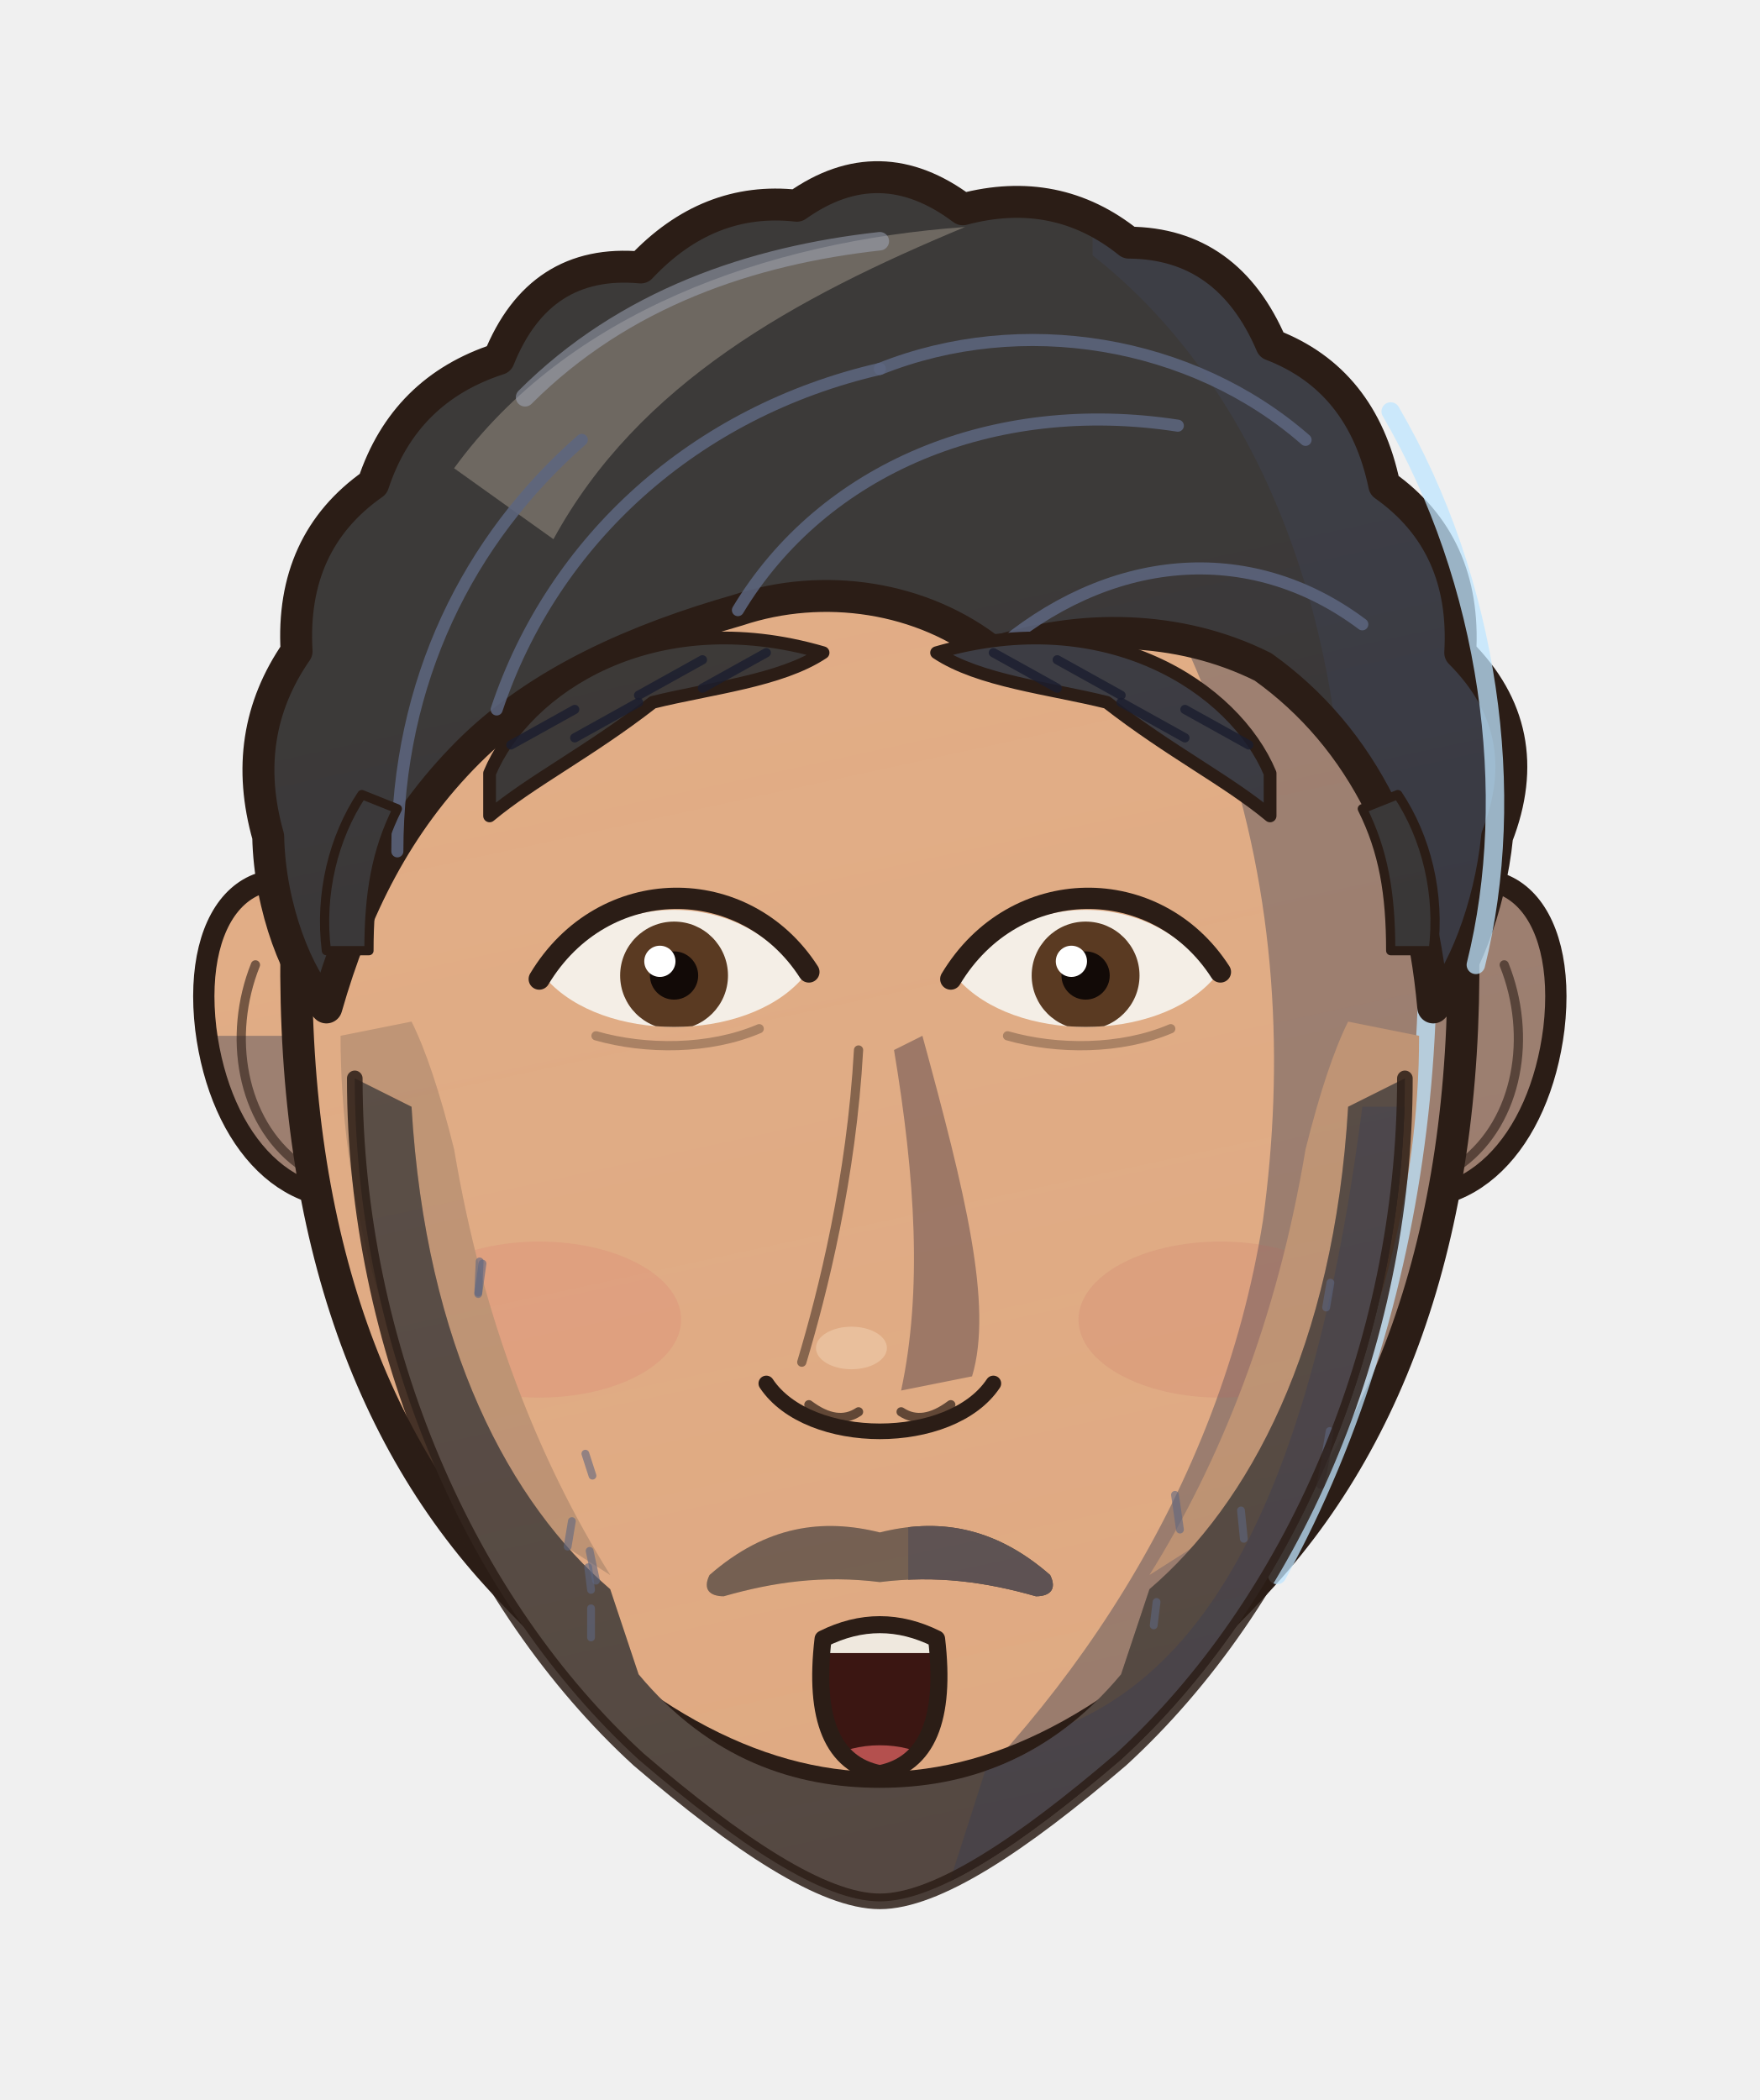
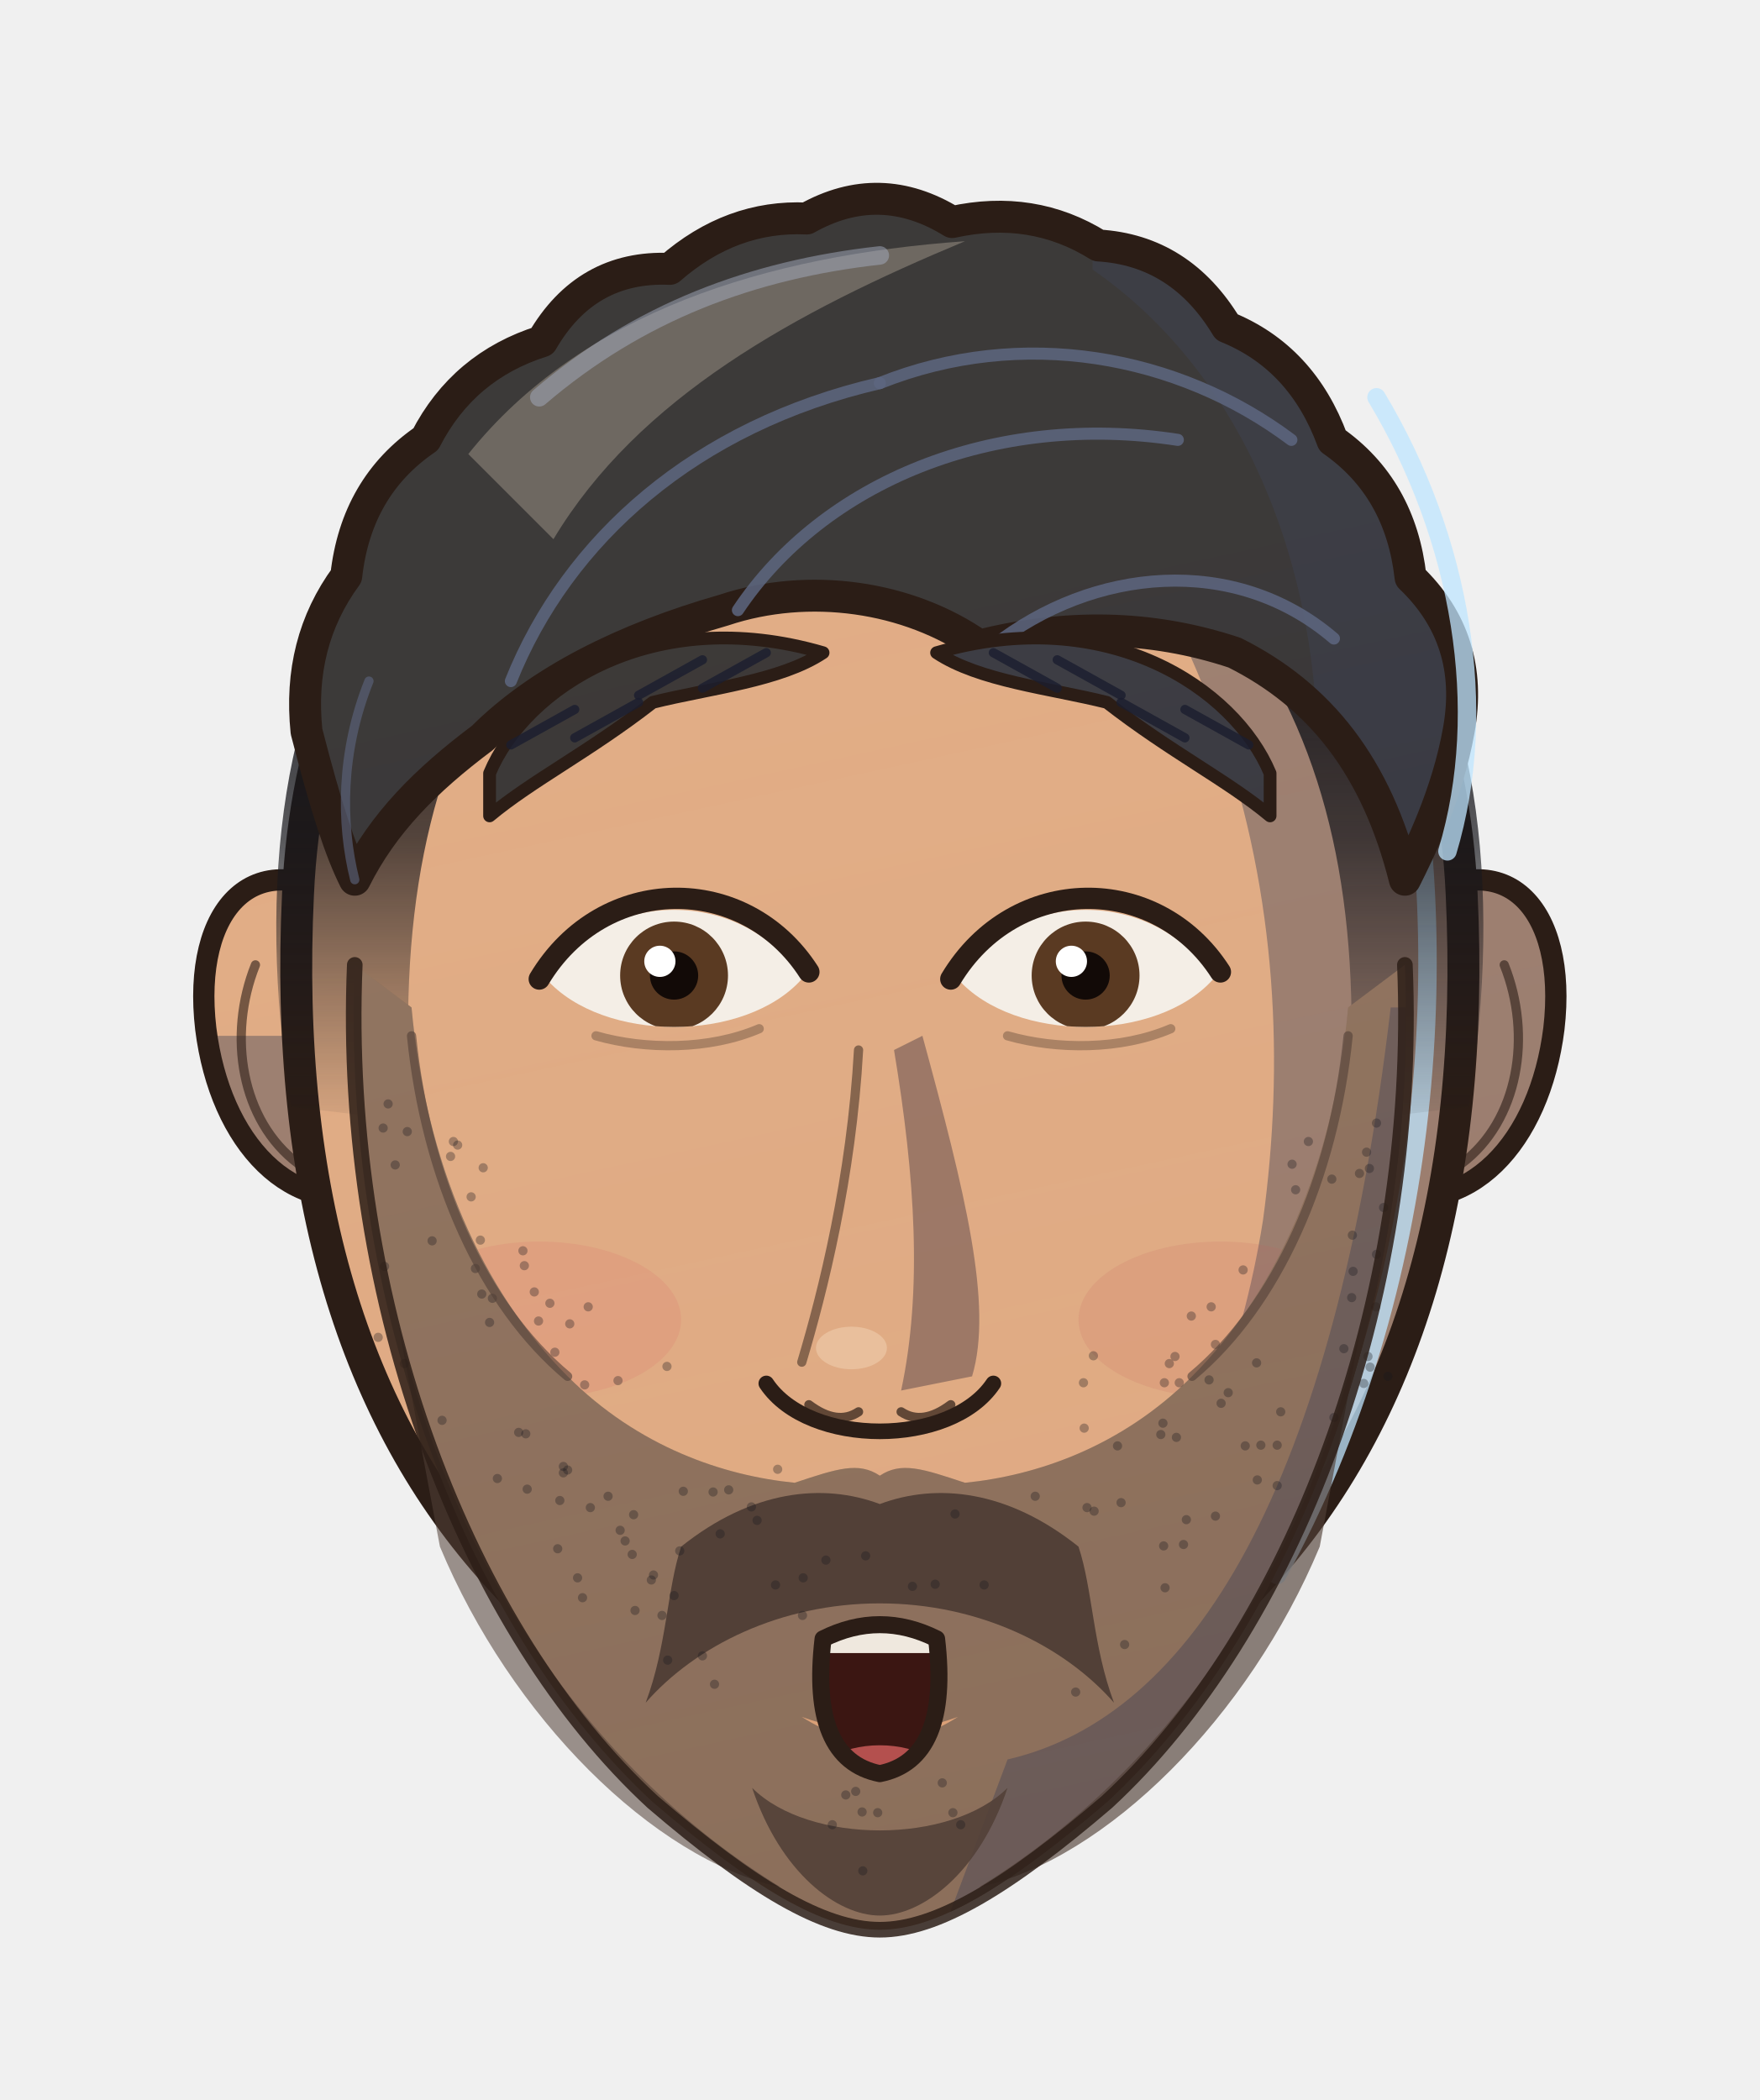
<svg xmlns="http://www.w3.org/2000/svg" viewBox="176 4 248 296" width="248" height="296">
  <defs>
    <linearGradient id="form" gradientUnits="userSpaceOnUse" x1="170" y1="120" x2="470" y2="1500">
      <stop offset="0" stop-color="#fff1d6" stop-opacity="0.16" />
      <stop offset="0.45" stop-color="#fff1d6" stop-opacity="0" />
      <stop offset="1" stop-color="#0b1030" stop-opacity="0.18" />
    </linearGradient>
+     <linearGradient id="fade" x1="0" y1="0" x2="0" y2="1">
+       <stop offset="0" stop-color="#17171c" stop-opacity="1" />
+       <stop offset="0.5" stop-color="#17171c" stop-opacity="0.7" />
+       <stop offset="1" stop-color="#17171c" stop-opacity="0.05" />
+     </linearGradient>
    <clipPath id="c1">
      <path d="M226,132 C212,122 203,132 205,149 C207,165 217,176 230,172 Z" />
    </clipPath>
    <clipPath id="c2">
      <path d="M 374,132 C 388,122 397,132 395,149 C 393,165 383,176 370,172 Z" />
    </clipPath>
    <clipPath id="c3">
      <path d="M300,50 C352,50 380,86 382,130 C384,172 374,204 354,226 C336,246 318,256 300,256 C282,256 264,246 246,226 C226,204 216,172 218,130 C220,86 248,50 300,50 Z" />
    </clipPath>
    <clipPath id="c4">
-       <path d="M213.8,121.9 Q209.7,107.5 217.8,95.8 Q216.9,80.4 228.6,72.2 Q233.0,58.9 246.3,54.6 Q252.0,40.4 266.3,41.7 Q275.8,31.6 288.3,33.0 Q300.0,24.7 311.7,33.5 Q324.9,30.0 335.1,38.2 Q349.1,38.3 355.2,52.6 Q368.0,57.5 371.1,72.4 Q382.7,80.6 381.8,96.0 Q392.8,107.0 387.0,121.9 C386,132 382,142 378,146 C376,124 368,108 354,98 C342,92 328,92 316,96 C306,88 292,86 280,90 C266,94 252,100 242,110 C232,120 226,132 222,146 C218,142 214,132 213.8,121.9 Z" />
+       <path d="M219.2,107.1 Q217.9,94.6 224.8,85.2 Q226.2,72.6 236.0,65.9 Q241.3,55.6 252.4,52.1 Q258.6,41.4 270.4,41.9 Q279.1,34.3 289.7,34.8 Q300.0,29.0 310.2,35.3 Q321.5,32.8 330.8,38.6 Q342.4,39.3 348.9,50.1 Q359.5,54.4 363.8,66.1 Q373.4,72.8 374.8,85.4 Q383.9,94.1 381.6,106.9 C380,116 376,124 374,128 C370,112 362,102 350,96 C338,92 326,92 314,95 C304,88 290,86 278,90 C264,94 252,100 244,108 C236,114 230,120 226,128 C224,124 222,118 219.2,107.1 Z" />
    </clipPath>
    <clipPath id="c5">
-       <path d="M222,138 C221,130 223,122 227,116 L232,118 C229,124 228,130 228,138 Z" />
+       <path d="M245,113 C250,101 268,89 292,96 C286,100 276,101 268,103 C259,110 251,114 245,119 Z" />
    </clipPath>
    <clipPath id="c6">
-       <path d="M 378,138 C 379,130 377,122 373,116 L 368,118 C 371,124 372,130 372,138 Z" />
+       <path d="M 355,113 C 350,101 332,89 308,96 C 314,100 324,101 332,103 C 341,110 349,114 355,119 Z" />
    </clipPath>
    <clipPath id="c7">
-       <path d="M245,113 C250,101 268,89 292,96 C286,100 276,101 268,103 C259,110 251,114 245,119 Z" />
+       <path d="M253,142 C261,129 281,129 289,142 C281,151.0 261,151.0 253,142 Z" />
    </clipPath>
    <clipPath id="c8">
-       <path d="M 355,113 C 350,101 332,89 308,96 C 314,100 324,101 332,103 C 341,110 349,114 355,119 Z" />
+       <path d="M311,142 C319,129 339,129 347,142 C339,151.0 319,151.0 311,142 Z" />
    </clipPath>
    <clipPath id="c9">
-       <path d="M253,142 C261,129 281,129 289,142 C281,151.0 261,151.0 253,142 Z" />
+       <path d="M226,140 C224,188 242,234 268,258 C282,270 292,276 300,276 C308,276 318,270 332,258 C358,234 376,188 374,140 L366,146 C364,168 356,186 344,198 C334,208 322,212 312,213 C306,211 303,210 300,212 C297,210 294,211 288,213 C278,212 266,208 256,198 C244,186 236,168 234,146 Z" />
    </clipPath>
    <clipPath id="c10">
-       <path d="M311,142 C319,129 339,129 347,142 C339,151.0 319,151.0 311,142 Z" />
-     </clipPath>
-     <clipPath id="c11">
      <path d="M292,235 Q300,231 308,235 Q310,252 300,254 Q290,252 292,235 Z" />
-     </clipPath>
-     <clipPath id="c12">
-       <path d="M224,150 C224,172 230,194 240,212 L262,226 C252,210 244,190 240,166 C238,158 236,152 234,148 Z" />
-     </clipPath>
-     <clipPath id="c13">
-       <path d="M 376,150 C 376,172 370,194 360,212 L 338,226 C 348,210 356,190 360,166 C 362,158 364,152 366,148 Z" />
-     </clipPath>
-     <clipPath id="c14">
-       <path d="M226,156 C226,194 242,230 266,252 C280,264 292,272 300,272 C308,272 320,264 334,252 C358,230 374,194 374,156 L366,160 C364,194 352,216 338,228 L334,240 C324,252 312,256 300,256 C288,256 276,252 266,240 L262,228 C248,216 236,194 234,160 Z" />
-     </clipPath>
-     <clipPath id="c15">
-       <path d="M276,226 C284,219 292,218 300,220 C308,218 316,219 324,226 C325,228 324,229 322,229 C315,227 308,226 300,227 C292,226 285,227 278,229 C276,229 275,228 276,226 Z" />
    </clipPath>
  </defs>
  <rect x="200" y="290" width="200" height="40" fill="none" />
  <path d="M226,132 C212,122 203,132 205,149 C207,165 217,176 230,172 Z" fill="#dba077" />
  <g clip-path="url(#c1)">
    <path d="M190,150 L240,150 L240,190 L190,190 Z" fill="#8c6c5f" />
    <rect x="0" y="0" width="600" height="1400" fill="url(#form)" />
  </g>
  <path d="M226,132 C212,122 203,132 205,149 C207,165 217,176 230,172 Z" fill="none" stroke="#2b1d16" stroke-width="3.0" stroke-linejoin="round" />
  <path d="M 374,132 C 388,122 397,132 395,149 C 393,165 383,176 370,172 Z" fill="#dba077" />
  <g clip-path="url(#c2)">
    <path d="M360,110 L410,110 L410,190 L360,190 Z" fill="#8c6c5f" />
    <rect x="0" y="0" width="600" height="1400" fill="url(#form)" />
  </g>
  <path d="M 374,132 C 388,122 397,132 395,149 C 393,165 383,176 370,172 Z" fill="none" stroke="#2b1d16" stroke-width="3.0" stroke-linejoin="round" />
  <path d="M212,140 C208,150 210,162 218,168" fill="none" stroke="#2b1d16" stroke-width="1.3" stroke-linecap="round" stroke-linejoin="round" opacity="0.6" />
  <path d="M388,140 C392,150 390,162 382,168" fill="none" stroke="#2b1d16" stroke-width="1.3" stroke-linecap="round" stroke-linejoin="round" opacity="0.6" />
  <path d="M300,50 C352,50 380,86 382,130 C384,172 374,204 354,226 C336,246 318,256 300,256 C282,256 264,246 246,226 C226,204 216,172 218,130 C220,86 248,50 300,50 Z" fill="#dba077" />
  <g clip-path="url(#c3)">
    <path d="M300,40 C356,46 386,86 384,130 C384,174 372,210 352,232 C334,254 316,266 300,268 C326,246 348,214 354,176 C360,132 350,82 300,40 Z" fill="#8c6c5f" />
    <path d="M246,96 C252,78 266,66 284,62 C270,74 262,90 258,108 Z" fill="#e6b894" opacity="0.85" />
    <rect x="0" y="0" width="600" height="1400" fill="url(#form)" />
  </g>
  <path d="M300,50 C352,50 380,86 382,130 C384,172 374,204 354,226 C336,246 318,256 300,256 C282,256 264,246 246,226 C226,204 216,172 218,130 C220,86 248,50 300,50 Z" fill="none" stroke="#2b1d16" stroke-width="4.5" stroke-linejoin="round" />
  <path d="M372,96 C382,136 378,186 356,226" fill="none" stroke="#bfe6ff" stroke-width="2.6" stroke-linecap="round" opacity="0.75" />
  <ellipse cx="252" cy="190" rx="20" ry="11" fill="#d9706a" opacity="0.18" />
  <ellipse cx="348" cy="190" rx="20" ry="11" fill="#c0605e" opacity="0.15" />
-   <path d="M213.8,121.9 Q209.7,107.5 217.8,95.8 Q216.9,80.4 228.6,72.2 Q233.0,58.9 246.3,54.6 Q252.0,40.4 266.3,41.7 Q275.8,31.6 288.3,33.0 Q300.0,24.7 311.7,33.5 Q324.9,30.0 335.1,38.2 Q349.1,38.3 355.2,52.6 Q368.0,57.5 371.1,72.4 Q382.7,80.6 381.8,96.0 Q392.8,107.0 387.0,121.9 C386,132 382,142 378,146 C376,124 368,108 354,98 C342,92 328,92 316,96 C306,88 292,86 280,90 C266,94 252,100 242,110 C232,120 226,132 222,146 C218,142 214,132 213.8,121.9 Z" fill="#17171c" />
+   <path d="M217,160 C212,128 216,100 230,82 L248,94 C236,112 232,134 234,162 Z" fill="url(#fade)" />
+   <path d="M 383,160 C 388,128 384,100 370,82 L 352,94 C 364,112 368,134 366,162 Z" fill="url(#fade)" />
+   <path d="M219.2,107.1 Q217.9,94.6 224.8,85.2 Q226.2,72.6 236.0,65.9 Q241.3,55.6 252.4,52.1 Q258.6,41.4 270.4,41.9 Q279.1,34.3 289.7,34.8 Q300.0,29.0 310.2,35.3 Q321.5,32.8 330.8,38.6 Q342.4,39.3 348.9,50.1 Q359.5,54.4 363.8,66.1 Q373.4,72.8 374.8,85.4 Q383.9,94.1 381.6,106.9 C380,116 376,124 374,128 C370,112 362,102 350,96 C338,92 326,92 314,95 C304,88 290,86 278,90 C264,94 252,100 244,108 C236,114 230,120 226,128 C224,124 222,118 219.2,107.1 Z" fill="#17171c" />
  <g clip-path="url(#c4)">
-     <path d="M330,26 C374,40 396,90 384,148 L364,148 C370,104 358,62 330,40 Z" fill="#181b2a" />
-     <path d="M240,70 C256,48 284,38 312,36 C288,46 266,58 254,80 Z" fill="#5d5854" opacity="0.85" />
-     <rect x="0" y="0" width="600" height="1400" fill="url(#form)" />
-   </g>
-   <path d="M213.8,121.9 Q209.7,107.5 217.8,95.8 Q216.9,80.4 228.6,72.2 Q233.0,58.9 246.3,54.6 Q252.0,40.4 266.3,41.7 Q275.8,31.6 288.3,33.0 Q300.0,24.7 311.7,33.5 Q324.9,30.0 335.1,38.2 Q349.1,38.3 355.2,52.6 Q368.0,57.5 371.1,72.4 Q382.7,80.6 381.8,96.0 Q392.8,107.0 387.0,121.9 C386,132 382,142 378,146 C376,124 368,108 354,98 C342,92 328,92 316,96 C306,88 292,86 280,90 C266,94 252,100 242,110 C232,120 226,132 222,146 C218,142 214,132 213.8,121.9 Z" fill="none" stroke="#2b1d16" stroke-width="4.5" stroke-linejoin="round" />
-   <path d="M372,62 C386,86 390,116 384,140" fill="none" stroke="#bfe6ff" stroke-width="2.6" stroke-linecap="round" opacity="0.75" />
-   <path d="M246,104 C254,80 274,62 300,56" fill="none" stroke="#5d6680" stroke-width="1.7" stroke-linecap="round" stroke-linejoin="round" opacity="0.85" />
-   <path d="M280,90 C292,70 316,60 342,64" fill="none" stroke="#5d6680" stroke-width="1.7" stroke-linecap="round" stroke-linejoin="round" opacity="0.85" />
-   <path d="M316,96 C332,82 352,80 368,92" fill="none" stroke="#5d6680" stroke-width="1.7" stroke-linecap="round" stroke-linejoin="round" opacity="0.85" />
-   <path d="M232,124 C232,100 242,80 258,66" fill="none" stroke="#5d6680" stroke-width="1.7" stroke-linecap="round" stroke-linejoin="round" opacity="0.85" />
-   <path d="M300,56 C320,48 344,52 360,66" fill="none" stroke="#5d6680" stroke-width="1.7" stroke-linecap="round" stroke-linejoin="round" opacity="0.85" />
-   <path d="M250,60 C264,46 282,40 300,38" fill="none" stroke="#a3abc0" stroke-width="2.6" stroke-linecap="round" stroke-linejoin="round" opacity="0.5" />
-   <path d="M222,138 C221,130 223,122 227,116 L232,118 C229,124 228,130 228,138 Z" fill="#17171c" />
+     <path d="M330,28 C372,40 392,86 380,130 L360,130 C366,96 356,60 330,42 Z" fill="#181b2a" />
+     <path d="M242,68 C258,48 284,40 312,38 C288,48 266,60 254,80 Z" fill="#5d5854" opacity="0.85" />
+     <rect x="0" y="0" width="600" height="1400" fill="url(#form)" />
+   </g>
+   <path d="M219.2,107.1 Q217.9,94.6 224.8,85.2 Q226.2,72.6 236.0,65.9 Q241.3,55.6 252.4,52.1 Q258.6,41.4 270.4,41.9 Q279.1,34.3 289.7,34.8 Q300.0,29.0 310.2,35.3 Q321.5,32.8 330.8,38.6 Q342.4,39.3 348.9,50.1 Q359.5,54.4 363.8,66.1 Q373.4,72.8 374.8,85.4 Q383.9,94.1 381.6,106.9 C380,116 376,124 374,128 C370,112 362,102 350,96 C338,92 326,92 314,95 C304,88 290,86 278,90 C264,94 252,100 244,108 C236,114 230,120 226,128 C224,124 222,118 219.2,107.1 Z" fill="none" stroke="#2b1d16" stroke-width="4.5" stroke-linejoin="round" />
+   <path d="M370,60 C382,80 386,104 380,124" fill="none" stroke="#bfe6ff" stroke-width="2.6" stroke-linecap="round" opacity="0.75" />
+   <path d="M248,100 C256,80 274,64 300,58" fill="none" stroke="#5d6680" stroke-width="1.7" stroke-linecap="round" stroke-linejoin="round" opacity="0.85" />
+   <path d="M280,90 C292,72 316,62 342,66" fill="none" stroke="#5d6680" stroke-width="1.7" stroke-linecap="round" stroke-linejoin="round" opacity="0.85" />
+   <path d="M316,95 C330,84 350,82 364,94" fill="none" stroke="#5d6680" stroke-width="1.7" stroke-linecap="round" stroke-linejoin="round" opacity="0.85" />
+   <path d="M300,58 C320,50 342,54 358,66" fill="none" stroke="#5d6680" stroke-width="1.7" stroke-linecap="round" stroke-linejoin="round" opacity="0.85" />
+   <path d="M252,60 C266,48 282,42 300,40" fill="none" stroke="#a3abc0" stroke-width="2.6" stroke-linecap="round" stroke-linejoin="round" opacity="0.5" />
+   <path d="M226,128 C224,120 224,110 228,100" fill="none" stroke="#5d6680" stroke-width="1.3" stroke-linecap="round" stroke-linejoin="round" opacity="0.6" />
+   <path d="M245,113 C250,101 268,89 292,96 C286,100 276,101 268,103 C259,110 251,114 245,119 Z" fill="#18171a" />
  <g clip-path="url(#c5)">
-     <rect x="0" y="0" width="600" height="1400" fill="url(#form)" />
-   </g>
-   <path d="M222,138 C221,130 223,122 227,116 L232,118 C229,124 228,130 228,138 Z" fill="none" stroke="#2b1d16" stroke-width="1.3" stroke-linejoin="round" />
-   <path d="M 378,138 C 379,130 377,122 373,116 L 368,118 C 371,124 372,130 372,138 Z" fill="#17171c" />
-   <g clip-path="url(#c6)">
-     <rect x="0" y="0" width="600" height="1400" fill="url(#form)" />
-   </g>
-   <path d="M 378,138 C 379,130 377,122 373,116 L 368,118 C 371,124 372,130 372,138 Z" fill="none" stroke="#2b1d16" stroke-width="1.3" stroke-linejoin="round" />
-   <path d="M245,113 C250,101 268,89 292,96 C286,100 276,101 268,103 C259,110 251,114 245,119 Z" fill="#18171a" />
-   <g clip-path="url(#c7)">
    <rect x="0" y="0" width="600" height="1400" fill="url(#form)" />
  </g>
  <path d="M245,113 C250,101 268,89 292,96 C286,100 276,101 268,103 C259,110 251,114 245,119 Z" fill="none" stroke="#2b1d16" stroke-width="1.8" stroke-linejoin="round" />
  <path d="M 355,113 C 350,101 332,89 308,96 C 314,100 324,101 332,103 C 341,110 349,114 355,119 Z" fill="#18171a" />
-   <g clip-path="url(#c8)">
+   <g clip-path="url(#c6)">
    <path d="M300,90 L360,90 L360,130 L300,130 Z" fill="#191b28" />
    <rect x="0" y="0" width="600" height="1400" fill="url(#form)" />
  </g>
  <path d="M 355,113 C 350,101 332,89 308,96 C 314,100 324,101 332,103 C 341,110 349,114 355,119 Z" fill="none" stroke="#2b1d16" stroke-width="1.8" stroke-linejoin="round" />
  <path d="M248,109 l9,-5" fill="none" stroke="#1a1d2e" stroke-width="1.3" stroke-linecap="round" stroke-linejoin="round" opacity="0.8" />
  <path d="M257,108 l9,-5" fill="none" stroke="#1a1d2e" stroke-width="1.3" stroke-linecap="round" stroke-linejoin="round" opacity="0.8" />
  <path d="M266,102 l9,-5" fill="none" stroke="#1a1d2e" stroke-width="1.3" stroke-linecap="round" stroke-linejoin="round" opacity="0.8" />
  <path d="M275,101 l9,-5" fill="none" stroke="#1a1d2e" stroke-width="1.3" stroke-linecap="round" stroke-linejoin="round" opacity="0.8" />
  <path d="M352,109 l-9,-5" fill="none" stroke="#1a1d2e" stroke-width="1.3" stroke-linecap="round" stroke-linejoin="round" opacity="0.8" />
  <path d="M343,108 l-9,-5" fill="none" stroke="#1a1d2e" stroke-width="1.3" stroke-linecap="round" stroke-linejoin="round" opacity="0.8" />
  <path d="M334,102 l-9,-5" fill="none" stroke="#1a1d2e" stroke-width="1.3" stroke-linecap="round" stroke-linejoin="round" opacity="0.8" />
  <path d="M325,101 l-9,-5" fill="none" stroke="#1a1d2e" stroke-width="1.3" stroke-linecap="round" stroke-linejoin="round" opacity="0.8" />
  <path d="M253,142 C261,129 281,129 289,142 C281,151.0 261,151.0 253,142 Z" fill="#f4eee6" />
-   <g clip-path="url(#c9)">
+   <g clip-path="url(#c7)">
    <circle cx="271" cy="141.5" r="7.6" fill="#5a3a22" />
    <circle cx="271" cy="141.5" r="3.4" fill="#120a07" />
    <circle cx="269" cy="139.5" r="2.2" fill="#fff" />
    <path d="M251,130 L291,130 L291,131 L251,131 Z" fill="#000" opacity="0.18" />
  </g>
  <path d="M252,142 C261,127 281,127 290,141" fill="none" stroke="#2b1d16" stroke-width="3.0" stroke-linecap="round" stroke-linejoin="round" opacity="1.0" />
  <path d="M260,150.0 C267,152.0 276,152.0 283,149.0" fill="none" stroke="#2b1d16" stroke-width="1.3" stroke-linecap="round" stroke-linejoin="round" opacity="0.3" />
  <path d="M311,142 C319,129 339,129 347,142 C339,151.0 319,151.0 311,142 Z" fill="#f4eee6" />
-   <g clip-path="url(#c10)">
+   <g clip-path="url(#c8)">
    <circle cx="329" cy="141.5" r="7.6" fill="#5a3a22" />
    <circle cx="329" cy="141.5" r="3.4" fill="#120a07" />
    <circle cx="327" cy="139.5" r="2.2" fill="#fff" />
    <path d="M309,130 L349,130 L349,131 L309,131 Z" fill="#000" opacity="0.18" />
  </g>
  <path d="M310,142 C319,127 339,127 348,141" fill="none" stroke="#2b1d16" stroke-width="3.0" stroke-linecap="round" stroke-linejoin="round" opacity="1.0" />
  <path d="M318,150.0 C325,152.0 334,152.0 341,149.0" fill="none" stroke="#2b1d16" stroke-width="1.3" stroke-linecap="round" stroke-linejoin="round" opacity="0.3" />
  <path d="M306,150 C312,172 316,188 313,198 L303,200 C306,186 305,170 302,152 Z" fill="#8c6c5f" opacity="0.8" />
  <path d="M297,152 C296,170 292,186 289,196" fill="none" stroke="#2b1d16" stroke-width="1.3" stroke-linecap="round" stroke-linejoin="round" opacity="0.5" />
  <path d="M284,199 C290,208 310,208 316,199" fill="none" stroke="#2b1d16" stroke-width="2.2" stroke-linecap="round" stroke-linejoin="round" opacity="1.0" />
  <path d="M290,202 q4,3 7,1 M310,202 q-4,3 -7,1" fill="none" stroke="#2b1d16" stroke-width="1.3" stroke-linecap="round" stroke-linejoin="round" opacity="0.7" />
  <ellipse cx="296" cy="194" rx="5" ry="3" fill="#ebc4a2" opacity="0.8" />
+   <path d="M226,140 C224,188 242,234 268,258 C282,270 292,276 300,276 C308,276 318,270 332,258 C358,234 376,188 374,140 L366,146 C364,168 356,186 344,198 C334,208 322,212 312,213 C306,211 303,210 300,212 C297,210 294,211 288,213 C278,212 266,208 256,198 C244,186 236,168 234,146 Z" fill="#7d5e4b" />
+   <g clip-path="url(#c9)">
+     <path d="M318,252 C344,246 364,214 372,146 L400,146 L400,300 L300,300 Z" fill="#584747" />
+     <rect x="0" y="0" width="600" height="1400" fill="url(#form)" />
+   </g>
+   <path d="M272,222 C282,214 292,213 300,216 C308,213 318,214 328,222 C330,228 330,236 333,244 C326,236 314,230 300,230 C286,230 274,236 267,244 C270,236 270,228 272,222 Z" fill="#524037" />
+   <path d="M282,256 C290,264 310,264 318,256 C314,268 306,274 300,274 C294,274 286,268 282,256 Z" fill="#524037" opacity="0.9" />
+   <path d="M232,190 C240,226 260,254 286,270 C268,266 248,246 238,222 Z" fill="#524037" opacity="0.55" />
+   <path d="M368,190 C360,226 340,254 314,270 C332,266 352,246 362,222 Z" fill="#524037" opacity="0.65" />
+   <circle cx="368.2" cy="199.0" r="0.65" fill="#17171c" opacity="0.32" />
+   <circle cx="282.7" cy="218.3" r="0.65" fill="#17171c" opacity="0.32" />
+   <circle cx="240.5" cy="165.4" r="0.65" fill="#17171c" opacity="0.32" />
+   <circle cx="254.6" cy="222.3" r="0.65" fill="#17171c" opacity="0.32" />
+   <circle cx="258.4" cy="199.2" r="0.65" fill="#17171c" opacity="0.32" />
+   <circle cx="296.6" cy="256.5" r="0.65" fill="#17171c" opacity="0.32" />
+   <circle cx="330.2" cy="217.0" r="0.65" fill="#17171c" opacity="0.32" />
+   <circle cx="258.1" cy="229.2" r="0.65" fill="#17171c" opacity="0.32" />
+   <circle cx="255.4" cy="211.6" r="0.65" fill="#17171c" opacity="0.32" />
+   <circle cx="356.0" cy="207.7" r="0.65" fill="#17171c" opacity="0.32" />
+   <circle cx="249.7" cy="180.3" r="0.65" fill="#17171c" opacity="0.32" />
+   <circle cx="230.7" cy="159.6" r="0.65" fill="#17171c" opacity="0.32" />
+   <circle cx="341.8" cy="206.6" r="0.65" fill="#17171c" opacity="0.32" />
+   <circle cx="256.0" cy="211.2" r="0.65" fill="#17171c" opacity="0.32" />
+   <circle cx="369.0" cy="168.7" r="0.65" fill="#17171c" opacity="0.32" />
+   <circle cx="289.1" cy="231.7" r="0.65" fill="#17171c" opacity="0.32" />
+   <circle cx="265.1" cy="223.1" r="0.65" fill="#17171c" opacity="0.32" />
+   <circle cx="343.9" cy="189.5" r="0.65" fill="#17171c" opacity="0.32" />
+   <circle cx="250.3" cy="213.9" r="0.65" fill="#17171c" opacity="0.32" />
+   <circle cx="328.7" cy="198.9" r="0.65" fill="#17171c" opacity="0.32" />
+   <circle cx="259.2" cy="216.5" r="0.65" fill="#17171c" opacity="0.32" />
+   <circle cx="308.8" cy="255.3" r="0.65" fill="#17171c" opacity="0.32" />
+   <circle cx="334.5" cy="235.8" r="0.65" fill="#17171c" opacity="0.32" />
+   <circle cx="310.6" cy="217.4" r="0.65" fill="#17171c" opacity="0.32" />
+   <circle cx="245.4" cy="187.0" r="0.65" fill="#17171c" opacity="0.32" />
+   <circle cx="249.9" cy="182.4" r="0.65" fill="#17171c" opacity="0.32" />
+   <circle cx="365.4" cy="194.1" r="0.65" fill="#17171c" opacity="0.32" />
+   <circle cx="285.6" cy="211.1" r="0.65" fill="#17171c" opacity="0.32" />
+   <circle cx="368.8" cy="195.2" r="0.65" fill="#17171c" opacity="0.32" />
+   <circle cx="314.7" cy="227.4" r="0.65" fill="#17171c" opacity="0.32" />
+   <circle cx="265.5" cy="231.0" r="0.65" fill="#17171c" opacity="0.32" />
+   <circle cx="239.9" cy="164.9" r="0.65" fill="#17171c" opacity="0.32" />
+   <circle cx="364.0" cy="203.8" r="0.65" fill="#17171c" opacity="0.32" />
+   <circle cx="298.0" cy="223.3" r="0.65" fill="#17171c" opacity="0.32" />
+   <circle cx="358.1" cy="168.1" r="0.65" fill="#17171c" opacity="0.32" />
+   <circle cx="347.3" cy="193.5" r="0.65" fill="#17171c" opacity="0.32" />
+   <circle cx="371.0" cy="174.2" r="0.65" fill="#17171c" opacity="0.32" />
+   <circle cx="245.0" cy="190.4" r="0.65" fill="#17171c" opacity="0.32" />
+   <circle cx="261.7" cy="214.9" r="0.65" fill="#17171c" opacity="0.32" />
+   <circle cx="244.1" cy="168.6" r="0.65" fill="#17171c" opacity="0.32" />
+   <circle cx="276.5" cy="214.3" r="0.65" fill="#17171c" opacity="0.32" />
+   <circle cx="263.4" cy="219.7" r="0.65" fill="#17171c" opacity="0.32" />
+   <circle cx="268.1" cy="226.0" r="0.65" fill="#17171c" opacity="0.32" />
+   <circle cx="250.1" cy="206.1" r="0.65" fill="#17171c" opacity="0.32" />
+   <circle cx="239.5" cy="167.0" r="0.65" fill="#17171c" opacity="0.32" />
+   <circle cx="310.3" cy="259.5" r="0.65" fill="#17171c" opacity="0.32" />
+   <circle cx="363.7" cy="170.2" r="0.65" fill="#17171c" opacity="0.32" />
+   <circle cx="339.9" cy="204.6" r="0.65" fill="#17171c" opacity="0.32" />
+   <circle cx="272.3" cy="214.2" r="0.65" fill="#17171c" opacity="0.32" />
+   <circle cx="230.0" cy="163.0" r="0.65" fill="#17171c" opacity="0.32" />
+   <circle cx="329.2" cy="216.5" r="0.65" fill="#17171c" opacity="0.32" />
+   <circle cx="242.4" cy="172.7" r="0.65" fill="#17171c" opacity="0.32" />
+   <circle cx="295.2" cy="257.0" r="0.65" fill="#17171c" opacity="0.32" />
+   <circle cx="366.7" cy="183.2" r="0.65" fill="#17171c" opacity="0.32" />
+   <circle cx="230.2" cy="182.5" r="0.65" fill="#17171c" opacity="0.32" />
+   <circle cx="347.3" cy="217.7" r="0.65" fill="#17171c" opacity="0.32" />
+   <circle cx="369.9" cy="188.2" r="0.65" fill="#17171c" opacity="0.32" />
+   <circle cx="229.3" cy="192.5" r="0.65" fill="#17171c" opacity="0.32" />
+   <circle cx="297.5" cy="259.4" r="0.65" fill="#17171c" opacity="0.32" />
+   <circle cx="342.2" cy="198.9" r="0.65" fill="#17171c" opacity="0.32" />
+   <circle cx="369.1" cy="196.7" r="0.65" fill="#17171c" opacity="0.32" />
+   <circle cx="340.2" cy="227.8" r="0.65" fill="#17171c" opacity="0.32" />
+   <circle cx="246.1" cy="212.4" r="0.65" fill="#17171c" opacity="0.32" />
+   <circle cx="370.0" cy="162.3" r="0.65" fill="#17171c" opacity="0.32" />
+   <circle cx="251.3" cy="186.1" r="0.65" fill="#17171c" opacity="0.32" />
+   <circle cx="333.5" cy="207.8" r="0.65" fill="#17171c" opacity="0.32" />
+   <circle cx="371.6" cy="198.0" r="0.65" fill="#17171c" opacity="0.32" />
+   <circle cx="368.6" cy="166.4" r="0.65" fill="#17171c" opacity="0.32" />
+   <circle cx="349.1" cy="200.3" r="0.65" fill="#17171c" opacity="0.32" />
+   <circle cx="270.0" cy="196.6" r="0.65" fill="#17171c" opacity="0.32" />
+   <circle cx="360.4" cy="164.9" r="0.65" fill="#17171c" opacity="0.32" />
+   <circle cx="356.5" cy="203.0" r="0.65" fill="#17171c" opacity="0.32" />
+   <circle cx="340.1" cy="198.9" r="0.65" fill="#17171c" opacity="0.32" />
+   <circle cx="339.6" cy="206.2" r="0.65" fill="#17171c" opacity="0.32" />
+   <circle cx="327.6" cy="242.5" r="0.65" fill="#17171c" opacity="0.32" />
+   <circle cx="264.1" cy="221.2" r="0.65" fill="#17171c" opacity="0.32" />
+   <circle cx="293.3" cy="261.2" r="0.65" fill="#17171c" opacity="0.32" />
+   <circle cx="328.8" cy="205.3" r="0.65" fill="#17171c" opacity="0.32" />
+   <circle cx="370.0" cy="180.8" r="0.65" fill="#17171c" opacity="0.32" />
+   <circle cx="243.7" cy="178.8" r="0.65" fill="#17171c" opacity="0.32" />
+   <circle cx="253.5" cy="187.7" r="0.65" fill="#17171c" opacity="0.32" />
+   <circle cx="254.9" cy="215.5" r="0.65" fill="#17171c" opacity="0.32" />
+   <circle cx="366.6" cy="178.1" r="0.65" fill="#17171c" opacity="0.32" />
+   <circle cx="353.2" cy="212.6" r="0.65" fill="#17171c" opacity="0.32" />
+   <circle cx="307.8" cy="227.3" r="0.65" fill="#17171c" opacity="0.32" />
+   <circle cx="231.7" cy="168.2" r="0.65" fill="#17171c" opacity="0.32" />
+   <circle cx="270.1" cy="238.0" r="0.65" fill="#17171c" opacity="0.32" />
+   <circle cx="276.7" cy="241.4" r="0.65" fill="#17171c" opacity="0.32" />
+   <circle cx="366.5" cy="186.9" r="0.65" fill="#17171c" opacity="0.32" />
+   <circle cx="351.5" cy="207.8" r="0.65" fill="#17171c" opacity="0.32" />
+   <circle cx="256.3" cy="190.6" r="0.65" fill="#17171c" opacity="0.32" />
+   <circle cx="263.1" cy="198.6" r="0.65" fill="#17171c" opacity="0.32" />
+   <circle cx="265.3" cy="217.5" r="0.65" fill="#17171c" opacity="0.32" />
+   <circle cx="243.9" cy="186.4" r="0.65" fill="#17171c" opacity="0.32" />
+   <circle cx="340.8" cy="196.2" r="0.65" fill="#17171c" opacity="0.32" />
+   <circle cx="299.7" cy="259.5" r="0.65" fill="#17171c" opacity="0.32" />
+   <circle cx="236.9" cy="178.9" r="0.65" fill="#17171c" opacity="0.32" />
+   <circle cx="233.0" cy="196.2" r="0.65" fill="#17171c" opacity="0.32" />
+   <circle cx="292.4" cy="223.9" r="0.65" fill="#17171c" opacity="0.32" />
+   <circle cx="348.1" cy="201.8" r="0.65" fill="#17171c" opacity="0.32" />
+   <circle cx="277.5" cy="220.2" r="0.65" fill="#17171c" opacity="0.32" />
+   <circle cx="346.4" cy="198.5" r="0.65" fill="#17171c" opacity="0.32" />
+   <circle cx="341.6" cy="195.2" r="0.65" fill="#17171c" opacity="0.32" />
+   <circle cx="233.4" cy="163.5" r="0.65" fill="#17171c" opacity="0.32" />
+   <circle cx="367.6" cy="169.4" r="0.65" fill="#17171c" opacity="0.32" />
+   <circle cx="251.9" cy="190.2" r="0.65" fill="#17171c" opacity="0.32" />
+   <circle cx="343.2" cy="218.2" r="0.65" fill="#17171c" opacity="0.32" />
+   <circle cx="346.7" cy="188.2" r="0.65" fill="#17171c" opacity="0.32" />
+   <circle cx="269.3" cy="231.7" r="0.65" fill="#17171c" opacity="0.32" />
+   <circle cx="255.4" cy="210.7" r="0.65" fill="#17171c" opacity="0.32" />
+   <circle cx="267.8" cy="226.7" r="0.65" fill="#17171c" opacity="0.32" />
+   <circle cx="356.0" cy="213.4" r="0.65" fill="#17171c" opacity="0.32" />
+   <circle cx="311.4" cy="261.2" r="0.65" fill="#17171c" opacity="0.32" />
+   <circle cx="257.4" cy="226.4" r="0.65" fill="#17171c" opacity="0.32" />
+   <circle cx="271.0" cy="228.9" r="0.65" fill="#17171c" opacity="0.32" />
+   <circle cx="243.0" cy="182.8" r="0.65" fill="#17171c" opacity="0.32" />
+   <circle cx="254.2" cy="194.6" r="0.65" fill="#17171c" opacity="0.32" />
+   <circle cx="340.0" cy="221.9" r="0.65" fill="#17171c" opacity="0.32" />
+   <circle cx="281.9" cy="216.4" r="0.65" fill="#17171c" opacity="0.32" />
+   <circle cx="353.1" cy="196.1" r="0.65" fill="#17171c" opacity="0.32" />
+   <circle cx="278.7" cy="214.0" r="0.65" fill="#17171c" opacity="0.32" />
+   <circle cx="289.2" cy="226.4" r="0.65" fill="#17171c" opacity="0.32" />
+   <circle cx="330.1" cy="195.1" r="0.65" fill="#17171c" opacity="0.32" />
+   <circle cx="321.9" cy="214.9" r="0.65" fill="#17171c" opacity="0.32" />
+   <circle cx="285.3" cy="227.4" r="0.65" fill="#17171c" opacity="0.32" />
+   <circle cx="249.1" cy="205.9" r="0.65" fill="#17171c" opacity="0.32" />
+   <circle cx="342.8" cy="221.7" r="0.65" fill="#17171c" opacity="0.32" />
+   <circle cx="358.6" cy="171.7" r="0.65" fill="#17171c" opacity="0.32" />
+   <circle cx="304.6" cy="227.6" r="0.65" fill="#17171c" opacity="0.32" />
+   <circle cx="353.7" cy="207.7" r="0.65" fill="#17171c" opacity="0.32" />
+   <circle cx="351.2" cy="183.0" r="0.65" fill="#17171c" opacity="0.32" />
+   <circle cx="334.0" cy="215.8" r="0.65" fill="#17171c" opacity="0.32" />
+   <circle cx="238.3" cy="204.2" r="0.65" fill="#17171c" opacity="0.32" />
+   <circle cx="258.9" cy="188.2" r="0.65" fill="#17171c" opacity="0.32" />
+   <circle cx="271.8" cy="222.6" r="0.65" fill="#17171c" opacity="0.32" />
+   <circle cx="297.6" cy="267.7" r="0.65" fill="#17171c" opacity="0.32" />
+   <circle cx="275.0" cy="237.4" r="0.65" fill="#17171c" opacity="0.32" />
+   <path d="M226,140 C224,188 242,234 268,258 C282,270 292,276 300,276 C308,276 318,270 332,258 C358,234 376,188 374,140" fill="none" stroke="#2b1d16" stroke-width="2.2" stroke-linecap="round" stroke-linejoin="round" opacity="0.85" />
+   <path d="M234,150 C236,170 244,188 256,198" fill="none" stroke="#524037" stroke-width="1.3" stroke-linecap="round" stroke-linejoin="round" opacity="0.6" />
+   <path d="M 366,150 C 364,170 356,188 344,198" fill="none" stroke="#524037" stroke-width="1.3" stroke-linecap="round" stroke-linejoin="round" opacity="0.6" />
+   <path d="M289,246 Q300,253 311,246 Q300,250 289,246 Z" fill="#dba077" />
  <path d="M292,235 Q300,231 308,235 Q310,252 300,254 Q290,252 292,235 Z" fill="#3b1612" />
-   <g clip-path="url(#c11)">
+   <g clip-path="url(#c10)">
    <rect x="280" y="229" width="40" height="8" fill="#efe8de" />
    <ellipse cx="300" cy="256" rx="10" ry="6" fill="#b4504e" />
  </g>
  <path d="M292,235 Q300,231 308,235 Q310,252 300,254 Q290,252 292,235 Z" fill="none" stroke="#2b1d16" stroke-width="2.4" stroke-linejoin="round" />
-   <path d="M224,150 C224,172 230,194 240,212 L262,226 C252,210 244,190 240,166 C238,158 236,152 234,148 Z" fill="#b48565" />
-   <g clip-path="url(#c12)">
-     <rect x="0" y="0" width="600" height="1400" fill="url(#form)" />
-   </g>
-   <path d="M 376,150 C 376,172 370,194 360,212 L 338,226 C 348,210 356,190 360,166 C 362,158 364,152 366,148 Z" fill="#b48565" />
-   <g clip-path="url(#c13)">
-     <rect x="0" y="0" width="600" height="1400" fill="url(#form)" />
-   </g>
-   <path d="M226,156 C226,194 242,230 266,252 C280,264 292,272 300,272 C308,272 320,264 334,252 C358,230 374,194 374,156 L366,160 C364,194 352,216 338,228 L334,240 C324,252 312,256 300,256 C288,256 276,252 266,240 L262,228 C248,216 236,194 234,160 Z" fill="#3e322e" />
-   <g clip-path="url(#c14)">
-     <path d="M316,250 C342,246 360,222 368,160 L400,160 L400,300 L300,300 Z" fill="#312c35" />
-     <rect x="0" y="0" width="600" height="1400" fill="url(#form)" />
-   </g>
-   <path d="M363.0,208.7 l-0.9,4.6" fill="none" stroke="#5d6680" stroke-width="1.1" stroke-linecap="round" stroke-linejoin="round" opacity="0.6" />
-   <path d="M244.0,182.1 l-0.6,4.3" fill="none" stroke="#5d6680" stroke-width="1.1" stroke-linecap="round" stroke-linejoin="round" opacity="0.6" />
-   <path d="M258.5,208.9 l1.0,3.1" fill="none" stroke="#5d6680" stroke-width="1.1" stroke-linecap="round" stroke-linejoin="round" opacity="0.6" />
-   <path d="M258.9,224.9 l0.4,3.2" fill="none" stroke="#5d6680" stroke-width="1.1" stroke-linecap="round" stroke-linejoin="round" opacity="0.6" />
-   <path d="M259.3,230.7 l-0.0,4.1" fill="none" stroke="#5d6680" stroke-width="1.1" stroke-linecap="round" stroke-linejoin="round" opacity="0.6" />
-   <path d="M341.6,214.7 l0.7,4.9" fill="none" stroke="#5d6680" stroke-width="1.1" stroke-linecap="round" stroke-linejoin="round" opacity="0.6" />
-   <path d="M256.6,218.4 l-0.6,3.6" fill="none" stroke="#5d6680" stroke-width="1.1" stroke-linecap="round" stroke-linejoin="round" opacity="0.6" />
-   <path d="M363.5,184.8 l-0.6,3.5" fill="none" stroke="#5d6680" stroke-width="1.1" stroke-linecap="round" stroke-linejoin="round" opacity="0.6" />
-   <path d="M339.0,229.8 l-0.4,3.3" fill="none" stroke="#5d6680" stroke-width="1.1" stroke-linecap="round" stroke-linejoin="round" opacity="0.6" />
-   <path d="M259.1,222.6 l0.9,4.2" fill="none" stroke="#5d6680" stroke-width="1.1" stroke-linecap="round" stroke-linejoin="round" opacity="0.6" />
-   <path d="M350.9,216.9 l0.4,4.0" fill="none" stroke="#5d6680" stroke-width="1.1" stroke-linecap="round" stroke-linejoin="round" opacity="0.6" />
-   <path d="M363.4,205.7 l-0.6,3.5" fill="none" stroke="#5d6680" stroke-width="1.1" stroke-linecap="round" stroke-linejoin="round" opacity="0.6" />
-   <path d="M243.6,181.8 l-0.2,4.4" fill="none" stroke="#5d6680" stroke-width="1.1" stroke-linecap="round" stroke-linejoin="round" opacity="0.6" />
-   <path d="M276,226 C284,219 292,218 300,220 C308,218 316,219 324,226 C325,228 324,229 322,229 C315,227 308,226 300,227 C292,226 285,227 278,229 C276,229 275,228 276,226 Z" fill="#614b3f" />
-   <g clip-path="url(#c15)">
-     <path d="M304,206 L346,206 L346,250 L304,250 Z" fill="#473c40" />
-     <rect x="0" y="0" width="600" height="1400" fill="url(#form)" />
-   </g>
-   <path d="M226,156 C226,194 242,230 266,252 C280,264 292,272 300,272 C308,272 320,264 334,252 C358,230 374,194 374,156" fill="none" stroke="#2b1d16" stroke-width="2.2" stroke-linecap="round" stroke-linejoin="round" opacity="0.85" />
</svg>
